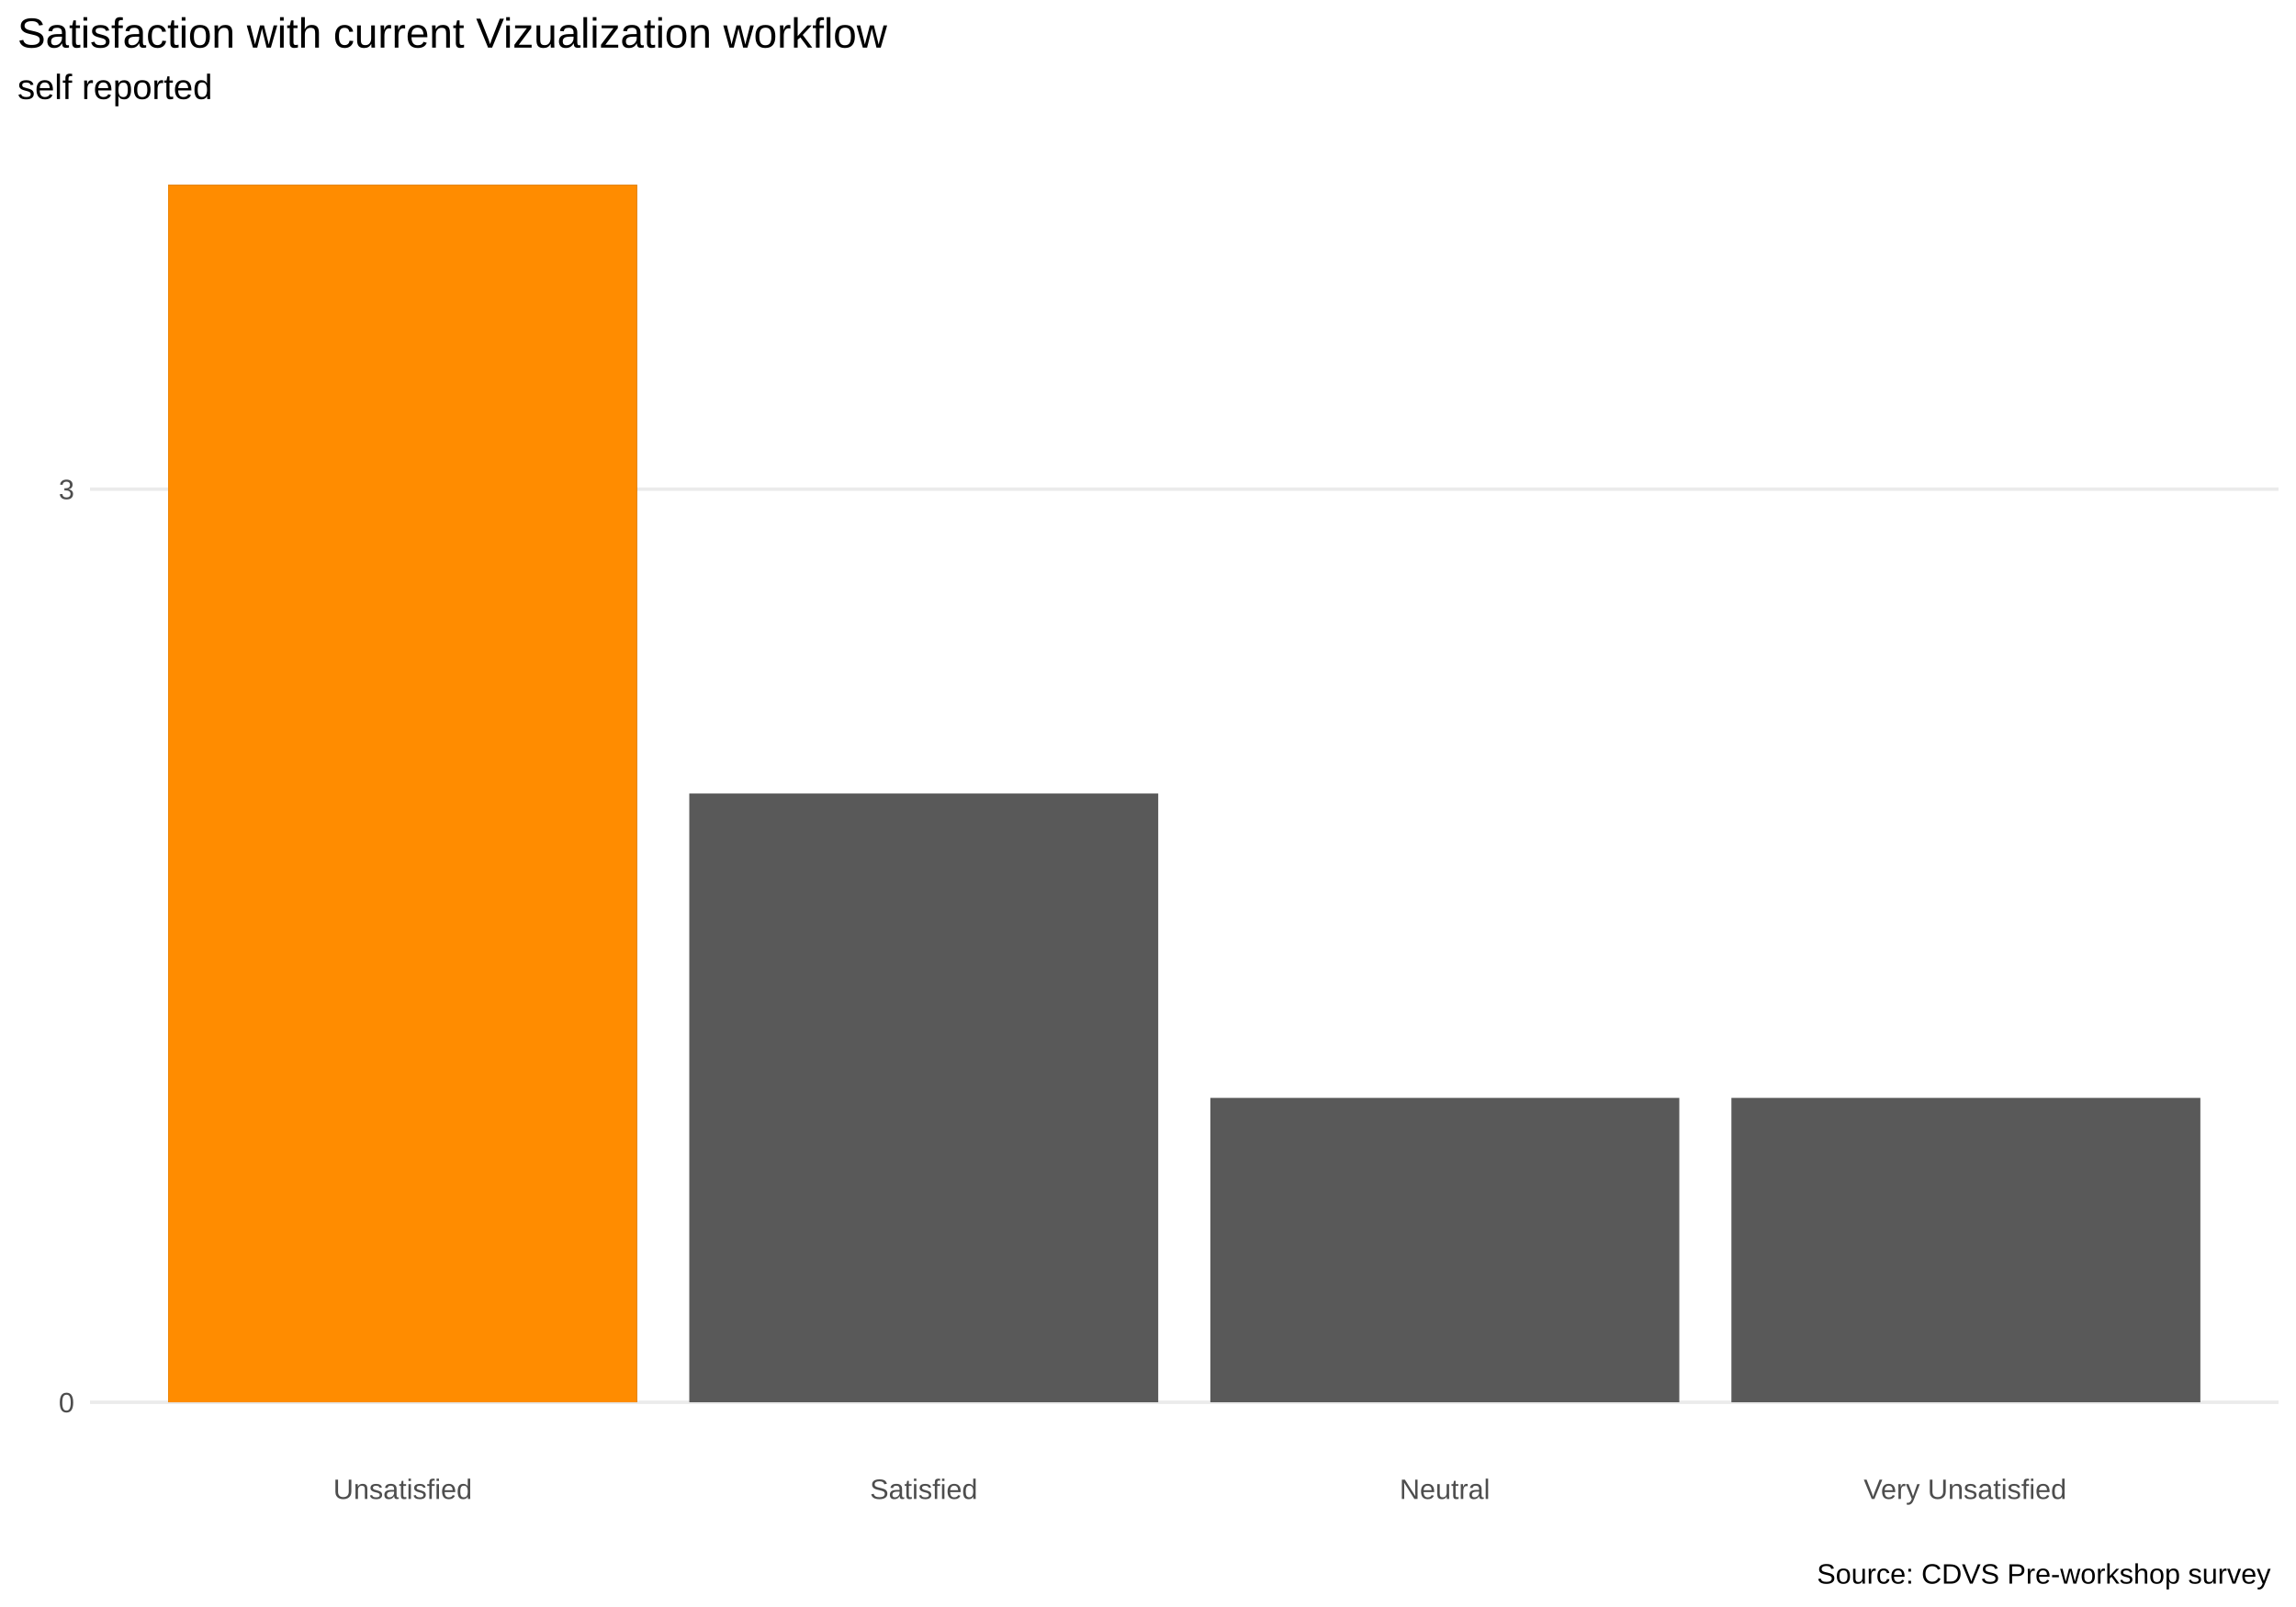
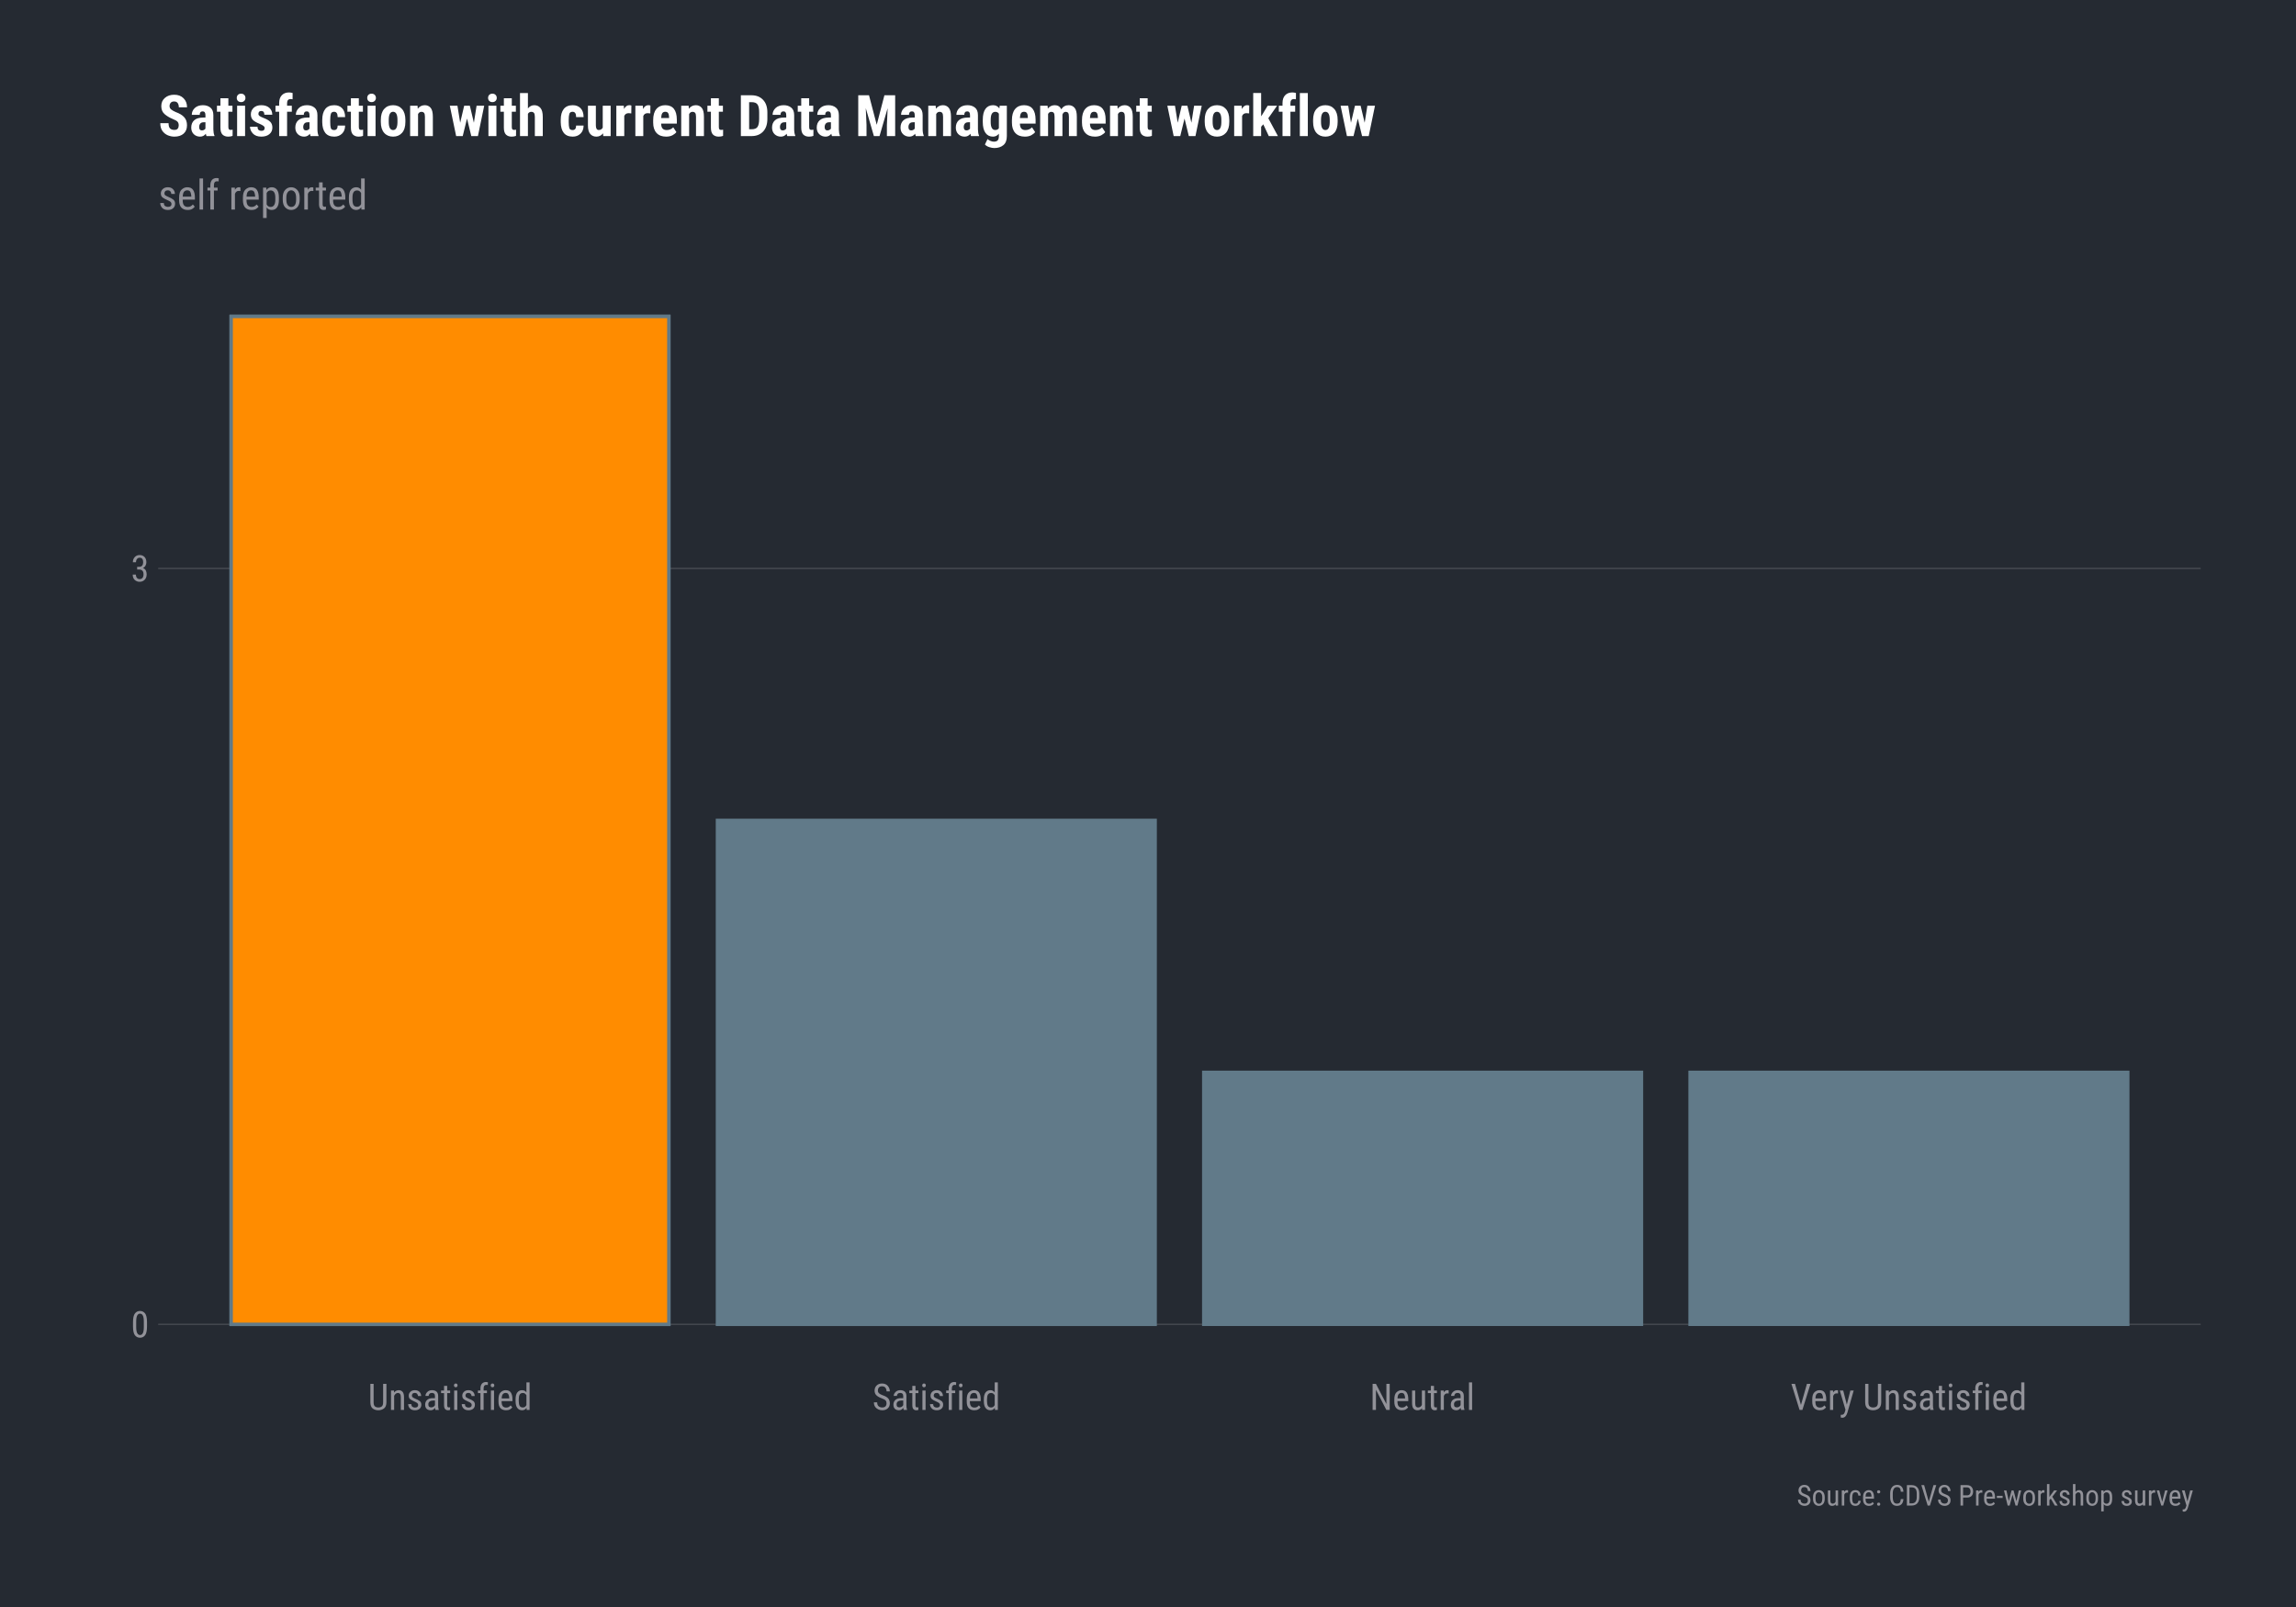
<svg xmlns="http://www.w3.org/2000/svg" viewBox="0 0 720.00 504.00">
  <defs>
    <style type="text/css">
    line, polyline, polygon, path, rect, circle {
      fill: none;
      stroke: #000000;
      stroke-linecap: round;
      stroke-linejoin: round;
      stroke-miterlimit: 10.00;
    }
  </style>
  </defs>
  <rect width="100%" height="100%" style="stroke: none; fill: #FFFFFF;" />
+   <rect x="0" y="0.00" width="720.00" height="504.00" style="stroke-width: 1.12; stroke: #252A32; fill: #252A32;" />
  <defs>
-     <clipPath id="cpMjguMjN8NzE0LjUyfDQ1OC44OHwzOC44NQ==">
-       <rect x="28.23" y="38.85" width="686.29" height="420.02" />
+     <clipPath id="cpNDkuNjF8NjkwLjExfDQzMS4xNXw4My40NQ==">
+       <rect x="49.61" y="83.45" width="640.50" height="347.71" />
    </clipPath>
  </defs>
-   <polyline points="28.23,439.79 714.52,439.79 " style="stroke-width: 1.07; stroke: #EBEBEB; stroke-linecap: butt;" clip-path="url(#cpMjguMjN8NzE0LjUyfDQ1OC44OHwzOC44NQ==)" />
-   <polyline points="28.23,153.41 714.52,153.41 " style="stroke-width: 1.07; stroke: #EBEBEB; stroke-linecap: butt;" clip-path="url(#cpMjguMjN8NzE0LjUyfDQ1OC44OHwzOC44NQ==)" />
-   <rect x="52.74" y="57.95" width="147.06" height="381.84" style="stroke-width: 1.07; stroke: none; stroke-linecap: square; stroke-linejoin: miter; fill: #595959;" clip-path="url(#cpMjguMjN8NzE0LjUyfDQ1OC44OHwzOC44NQ==)" />
-   <rect x="216.15" y="248.87" width="147.06" height="190.92" style="stroke-width: 1.07; stroke: none; stroke-linecap: square; stroke-linejoin: miter; fill: #595959;" clip-path="url(#cpMjguMjN8NzE0LjUyfDQ1OC44OHwzOC44NQ==)" />
-   <rect x="379.55" y="344.33" width="147.06" height="95.46" style="stroke-width: 1.07; stroke: none; stroke-linecap: square; stroke-linejoin: miter; fill: #595959;" clip-path="url(#cpMjguMjN8NzE0LjUyfDQ1OC44OHwzOC44NQ==)" />
-   <rect x="542.95" y="344.33" width="147.06" height="95.46" style="stroke-width: 1.07; stroke: none; stroke-linecap: square; stroke-linejoin: miter; fill: #595959;" clip-path="url(#cpMjguMjN8NzE0LjUyfDQ1OC44OHwzOC44NQ==)" />
-   <rect x="52.74" y="57.95" width="147.06" height="381.84" style="stroke-width: 1.07; stroke: none; stroke-linecap: square; stroke-linejoin: miter; fill: #FF8C00;" clip-path="url(#cpMjguMjN8NzE0LjUyfDQ1OC44OHwzOC44NQ==)" />
+   <rect x="49.61" y="83.45" width="640.50" height="347.71" style="stroke-width: 1.12; stroke: #252A32; fill: #252A32;" clip-path="url(#cpNDkuNjF8NjkwLjExfDQzMS4xNXw4My40NQ==)" />
+   <polyline points="49.61,415.35 690.11,415.35 " style="stroke-width: 0.43; stroke: #464950; stroke-linecap: butt;" clip-path="url(#cpNDkuNjF8NjkwLjExfDQzMS4xNXw4My40NQ==)" />
+   <polyline points="49.61,178.28 690.11,178.28 " style="stroke-width: 0.43; stroke: #464950; stroke-linecap: butt;" clip-path="url(#cpNDkuNjF8NjkwLjExfDQzMS4xNXw4My40NQ==)" />
+   <rect x="72.49" y="99.25" width="137.25" height="316.10" style="stroke-width: 1.07; stroke: #617A89; stroke-linecap: square; stroke-linejoin: miter; fill: #617A89;" clip-path="url(#cpNDkuNjF8NjkwLjExfDQzMS4xNXw4My40NQ==)" />
+   <rect x="224.99" y="257.30" width="137.25" height="158.05" style="stroke-width: 1.07; stroke: #617A89; stroke-linecap: square; stroke-linejoin: miter; fill: #617A89;" clip-path="url(#cpNDkuNjF8NjkwLjExfDQzMS4xNXw4My40NQ==)" />
+   <rect x="377.49" y="336.32" width="137.25" height="79.02" style="stroke-width: 1.07; stroke: #617A89; stroke-linecap: square; stroke-linejoin: miter; fill: #617A89;" clip-path="url(#cpNDkuNjF8NjkwLjExfDQzMS4xNXw4My40NQ==)" />
+   <rect x="529.99" y="336.32" width="137.25" height="79.02" style="stroke-width: 1.07; stroke: #617A89; stroke-linecap: square; stroke-linejoin: miter; fill: #617A89;" clip-path="url(#cpNDkuNjF8NjkwLjExfDQzMS4xNXw4My40NQ==)" />
+   <rect x="72.49" y="99.25" width="137.25" height="316.10" style="stroke-width: 1.07; stroke: #617A89; stroke-linecap: square; stroke-linejoin: miter; fill: #FF8C00;" clip-path="url(#cpNDkuNjF8NjkwLjExfDQzMS4xNXw4My40NQ==)" />
  <defs>
    <clipPath id="cpMC4wMHw3MjAuMDB8NTA0LjAwfDAuMDA=">
      <rect x="0.00" y="0.00" width="720.00" height="504.00" />
    </clipPath>
  </defs>
  <g clip-path="url(#cpMC4wMHw3MjAuMDB8NTA0LjAwfDAuMDA=)">
-     <text x="18.41" y="442.94" style="font-size: 8.80px; fill: #4D4D4D; font-family: Arial;" textLength="4.89px" lengthAdjust="spacingAndGlyphs">0</text>
+     <text x="41.07" y="419.44" style="font-size: 11.50px; fill: #929299; font-family: Roboto Condensed;" textLength="5.68px" lengthAdjust="spacingAndGlyphs">0</text>
  </g>
  <g clip-path="url(#cpMC4wMHw3MjAuMDB8NTA0LjAwfDAuMDA=)">
-     <text x="18.41" y="156.56" style="font-size: 8.80px; fill: #4D4D4D; font-family: Arial;" textLength="4.89px" lengthAdjust="spacingAndGlyphs">3</text>
+     <text x="41.07" y="182.36" style="font-size: 11.50px; fill: #929299; font-family: Roboto Condensed;" textLength="5.68px" lengthAdjust="spacingAndGlyphs">3</text>
  </g>
  <g clip-path="url(#cpMC4wMHw3MjAuMDB8NTA0LjAwfDAuMDA=)">
-     <text x="104.51" y="470.11" style="font-size: 8.80px; fill: #4D4D4D; font-family: Arial;" textLength="43.53px" lengthAdjust="spacingAndGlyphs">Unsatisfied</text>
+     <text x="115.41" y="442.19" style="font-size: 11.50px; fill: #929299; font-family: Roboto Condensed;" textLength="51.40px" lengthAdjust="spacingAndGlyphs">Unsatisfied</text>
  </g>
  <g clip-path="url(#cpMC4wMHw3MjAuMDB8NTA0LjAwfDAuMDA=)">
-     <text x="272.80" y="470.11" style="font-size: 8.80px; fill: #4D4D4D; font-family: Arial;" textLength="33.75px" lengthAdjust="spacingAndGlyphs">Satisfied</text>
+     <text x="273.56" y="442.19" style="font-size: 11.50px; fill: #929299; font-family: Roboto Condensed;" textLength="40.10px" lengthAdjust="spacingAndGlyphs">Satisfied</text>
  </g>
  <g clip-path="url(#cpMC4wMHw3MjAuMDB8NTA0LjAwfDAuMDA=)">
-     <text x="438.89" y="470.11" style="font-size: 8.80px; fill: #4D4D4D; font-family: Arial;" textLength="28.37px" lengthAdjust="spacingAndGlyphs">Neutral</text>
+     <text x="429.56" y="442.19" style="font-size: 11.50px; fill: #929299; font-family: Roboto Condensed;" textLength="33.10px" lengthAdjust="spacingAndGlyphs">Neutral</text>
  </g>
  <g clip-path="url(#cpMC4wMHw3MjAuMDB8NTA0LjAwfDAuMDA=)">
-     <text x="584.44" y="470.11" style="font-size: 8.80px; fill: #4D4D4D; font-family: Arial;" textLength="64.07px" lengthAdjust="spacingAndGlyphs">Very Unsatisfied</text>
+     <text x="561.54" y="442.19" style="font-size: 11.50px; fill: #929299; font-family: Roboto Condensed;" textLength="74.15px" lengthAdjust="spacingAndGlyphs">Very Unsatisfied</text>
  </g>
  <g clip-path="url(#cpMC4wMHw3MjAuMDB8NTA0LjAwfDAuMDA=)">
-     <text x="5.48" y="31.06" style="font-size: 11.00px; font-family: Arial;" textLength="61.14px" lengthAdjust="spacingAndGlyphs">self reported</text>
+     <text x="49.61" y="65.73" style="font-size: 13.00px; fill: #929299; font-family: Roboto Condensed;" textLength="65.39px" lengthAdjust="spacingAndGlyphs">self reported</text>
  </g>
  <g clip-path="url(#cpMC4wMHw3MjAuMDB8NTA0LjAwfDAuMDA=)">
-     <text x="5.48" y="14.93" style="font-size: 13.20px; font-family: Arial;" textLength="272.91px" lengthAdjust="spacingAndGlyphs">Satisfaction with current Vizualization workflow</text>
+     <text x="49.61" y="42.68" style="font-size: 18.00px; font-weight: bold; fill: #FFFFFF; font-family: Roboto Condensed;" textLength="381.91px" lengthAdjust="spacingAndGlyphs">Satisfaction with current Data Management workflow</text>
  </g>
  <g clip-path="url(#cpMC4wMHw3MjAuMDB8NTA0LjAwfDAuMDA=)">
-     <text x="569.76" y="496.67" style="font-size: 8.80px; font-family: Arial;" textLength="144.76px" lengthAdjust="spacingAndGlyphs">Source:  CDVS Pre-workshop survey</text>
+     <text x="563.45" y="472.19" style="font-size: 9.00px; fill: #929299; font-family: Roboto Condensed;" textLength="126.66px" lengthAdjust="spacingAndGlyphs">Source:  CDVS Pre-workshop survey</text>
  </g>
</svg>
